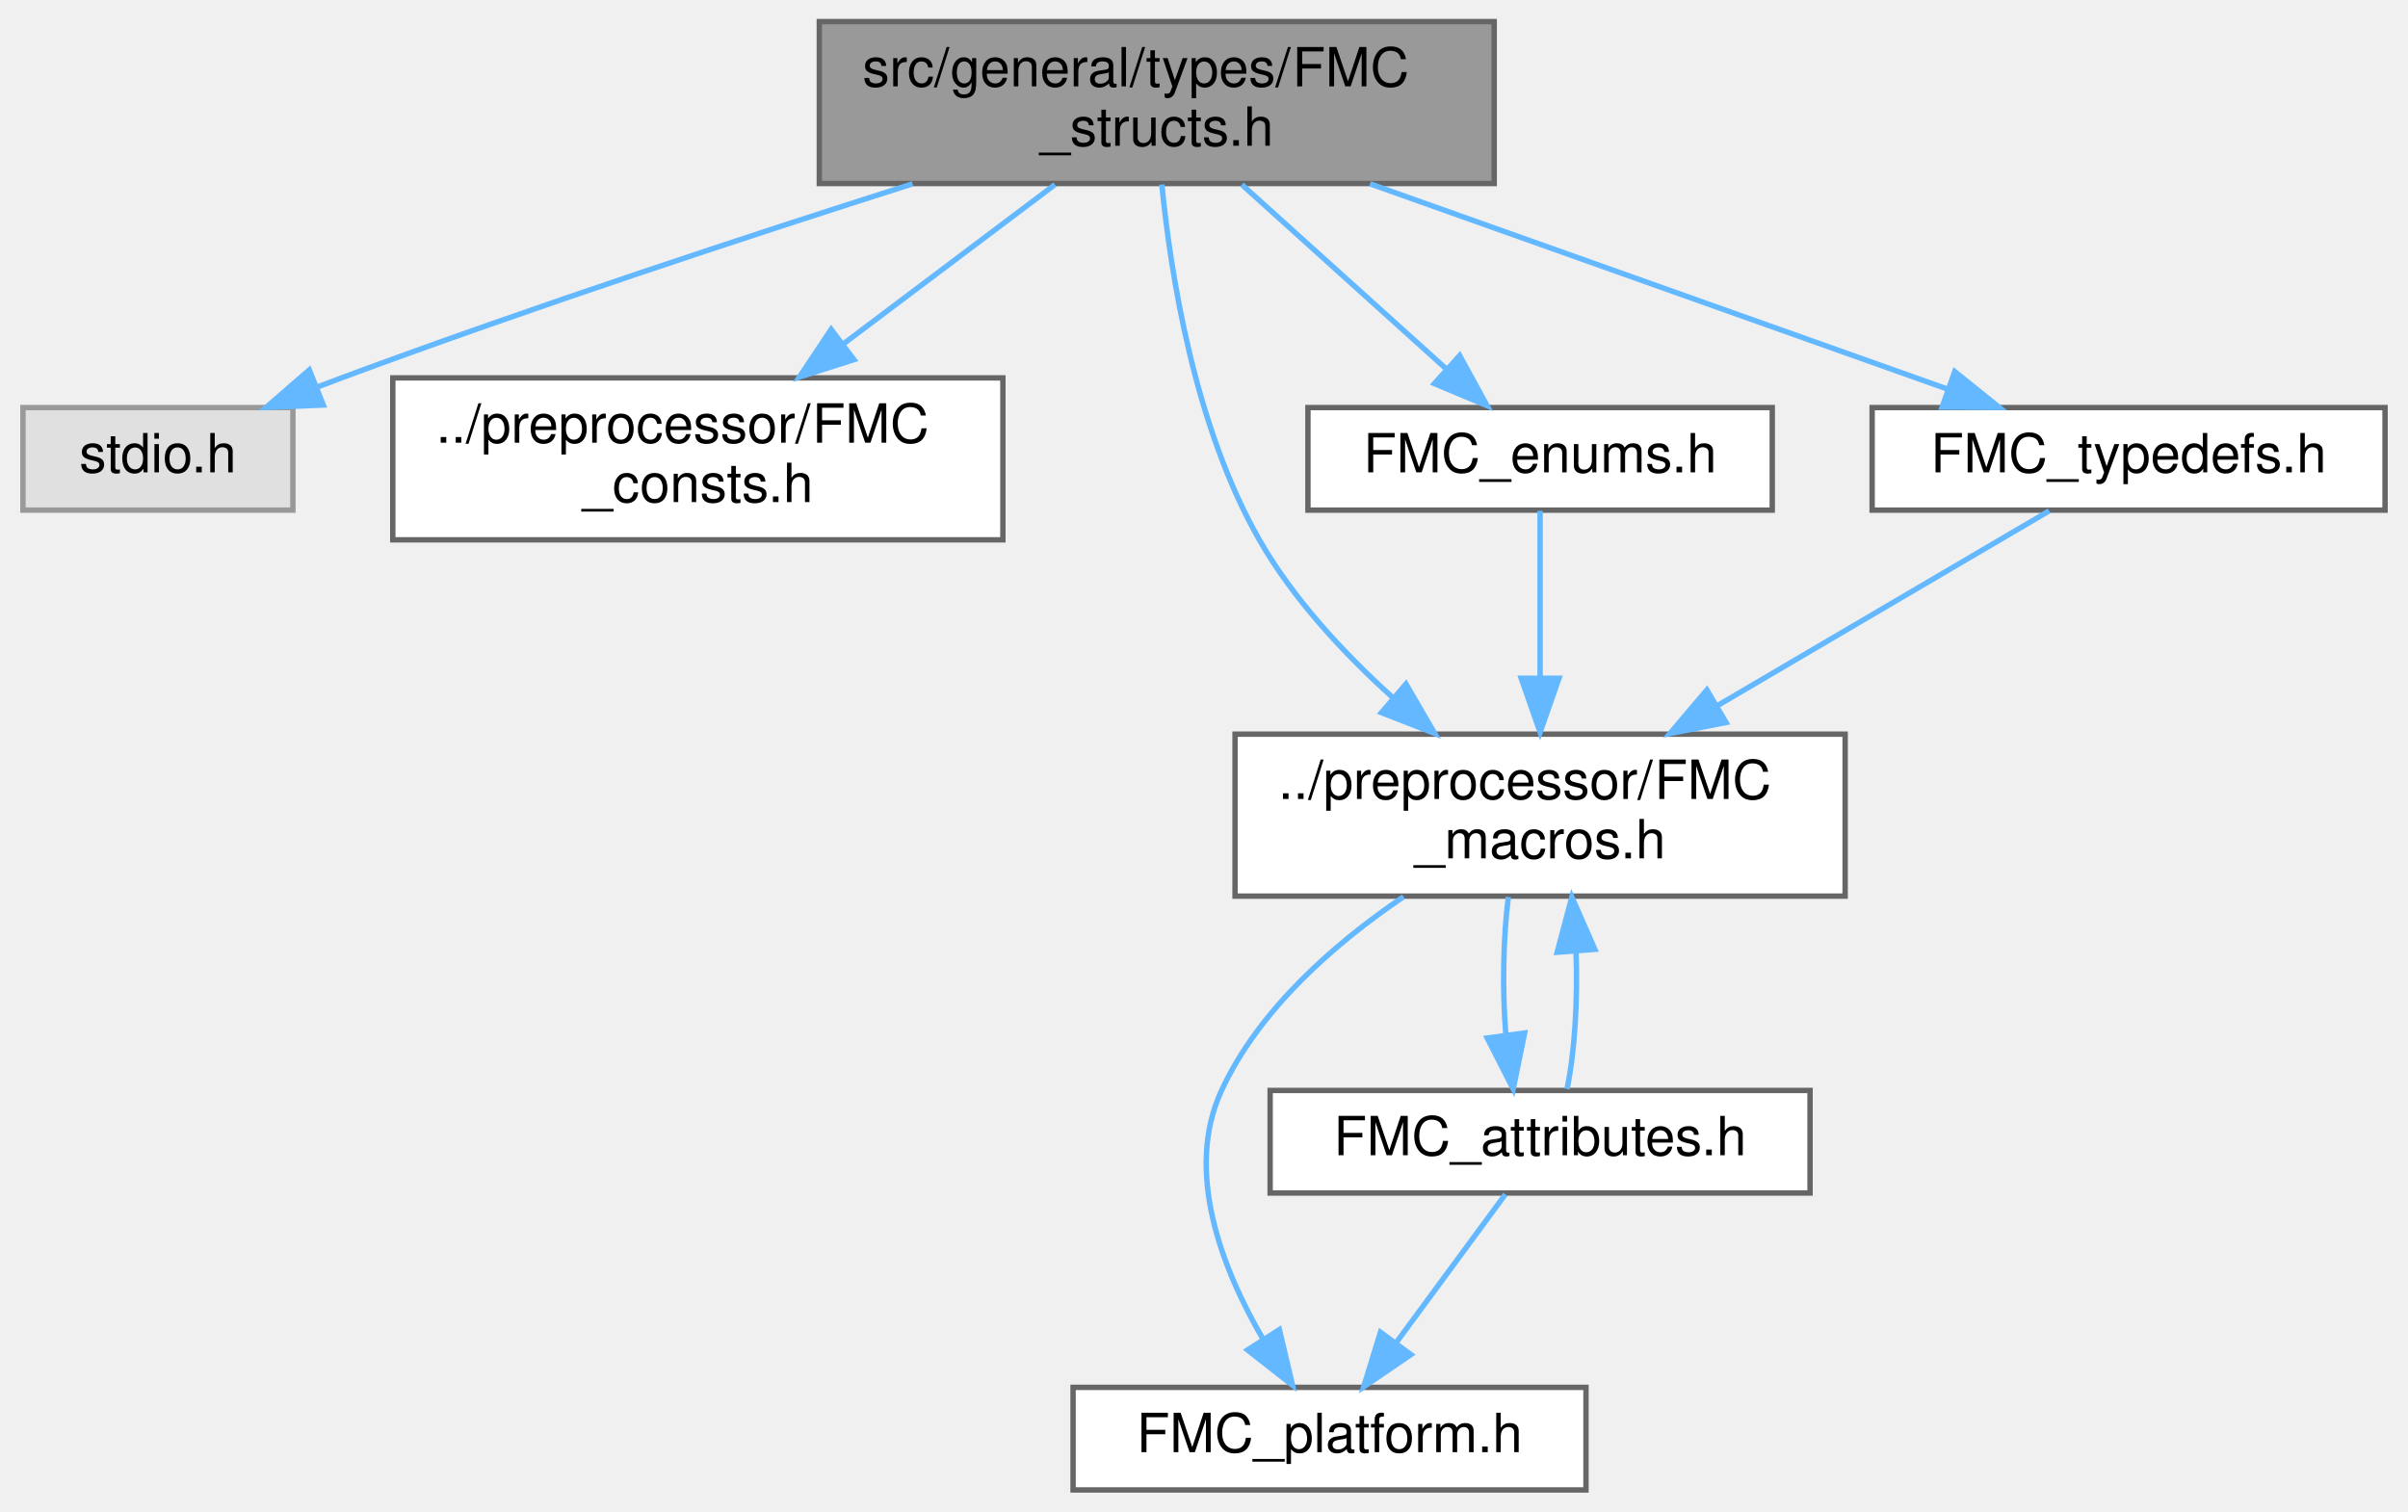
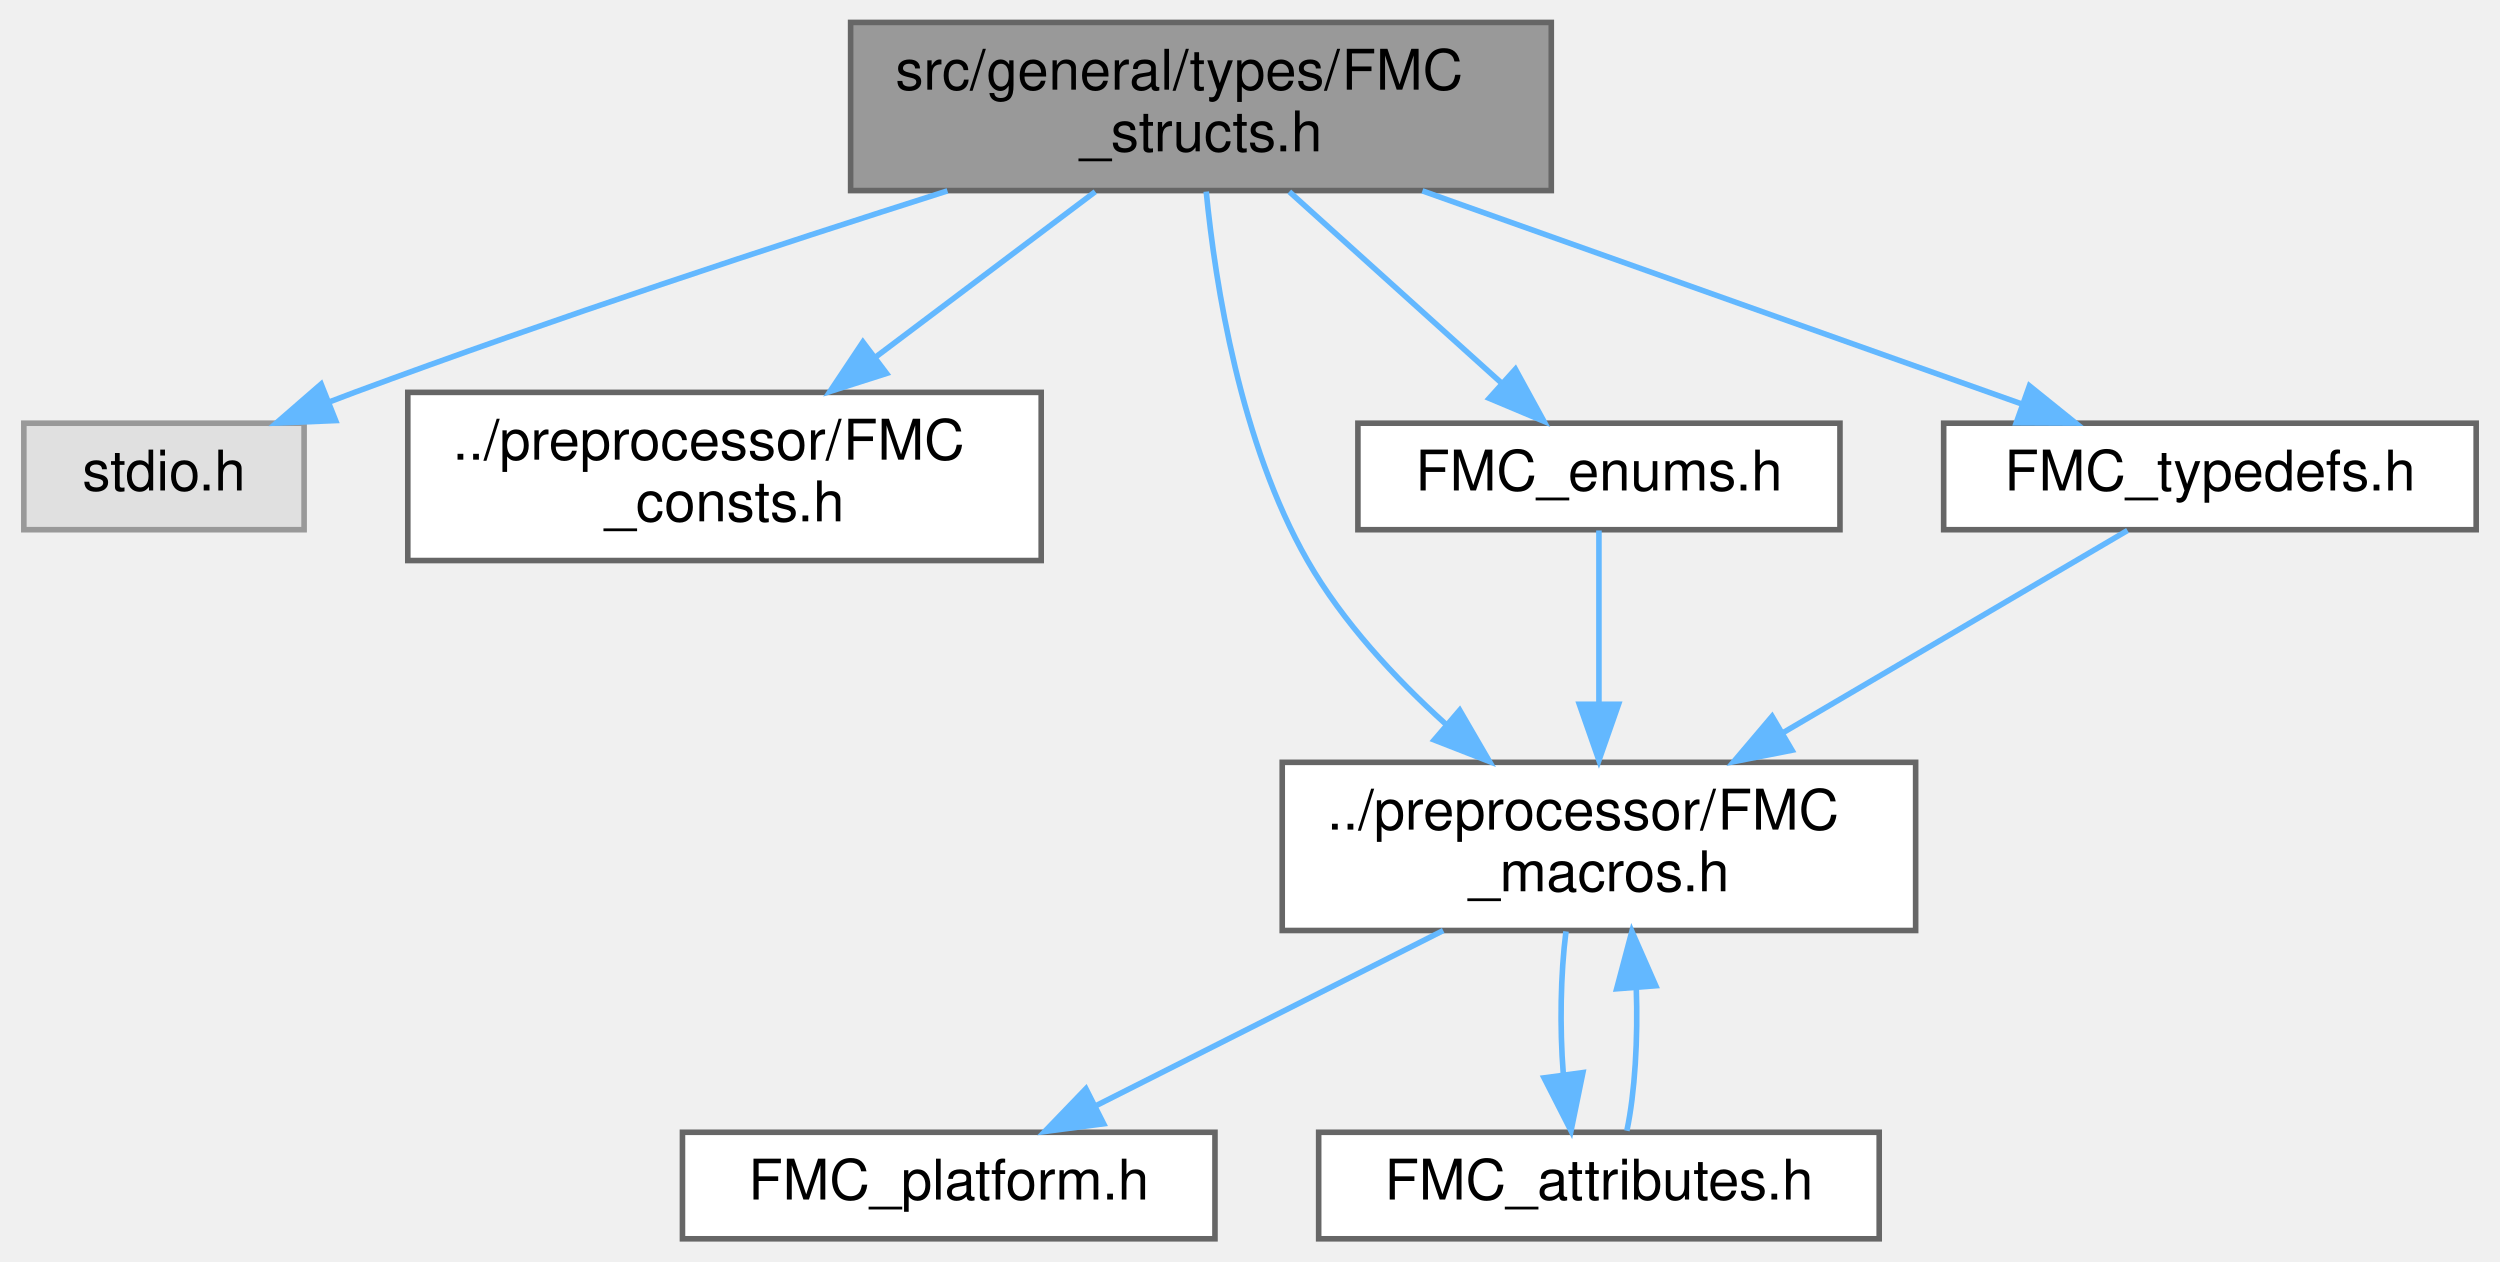
- <svg xmlns="http://www.w3.org/2000/svg" xmlns:xlink="http://www.w3.org/1999/xlink" width="446pt" height="280pt" viewBox="0.00 0.00 445.50 280.00">
-   <g id="graph0" class="graph" transform="scale(1 1) rotate(0) translate(4 276)">
+ <svg xmlns="http://www.w3.org/2000/svg" xmlns:xlink="http://www.w3.org/1999/xlink" width="446pt" height="225pt" viewBox="0.00 0.00 445.50 225.00">
+   <g id="graph0" class="graph" transform="scale(1 1) rotate(0) translate(4 221)">
    <g id="node1" class="node">
      <g id="a_node1">
        <a xlink:title=" ">
-           <polygon fill="#999999" stroke="#666666" points="272.5,-272 147.5,-272 147.5,-242 272.5,-242 272.5,-272" />
-           <text text-anchor="start" x="155.5" y="-260" font-family="Helvetica,sans-Serif" font-size="10.00">src/general/types/FMC</text>
-           <text text-anchor="middle" x="210" y="-249" font-family="Helvetica,sans-Serif" font-size="10.00">_structs.h</text>
+           <polygon fill="#999999" stroke="#666666" points="272.5,-217 147.5,-217 147.5,-187 272.5,-187 272.5,-217" />
+           <text text-anchor="start" x="155.5" y="-205" font-family="Helvetica,sans-Serif" font-size="10.00">src/general/types/FMC</text>
+           <text text-anchor="middle" x="210" y="-194" font-family="Helvetica,sans-Serif" font-size="10.00">_structs.h</text>
        </a>
      </g>
    </g>
    <g id="node2" class="node">
      <g id="a_node2">
        <a xlink:title=" ">
-           <polygon fill="#e0e0e0" stroke="#999999" points="50,-200.5 0,-200.5 0,-181.5 50,-181.5 50,-200.5" />
-           <text text-anchor="middle" x="25" y="-188.5" font-family="Helvetica,sans-Serif" font-size="10.00">stdio.h</text>
+           <polygon fill="#e0e0e0" stroke="#999999" points="50,-145.5 0,-145.5 0,-126.5 50,-126.5 50,-145.5" />
+           <text text-anchor="middle" x="25" y="-133.5" font-family="Helvetica,sans-Serif" font-size="10.00">stdio.h</text>
        </a>
      </g>
    </g>
    <g id="edge1" class="edge">
-       <path fill="none" stroke="#63b8ff" d="M164.78,-241.95C134.63,-232.36 94.21,-219.06 59,-206 57.58,-205.47 56.13,-204.92 54.67,-204.36" />
-       <polygon fill="#63b8ff" stroke="#63b8ff" points="55.63,-200.97 45.04,-200.53 53.04,-207.48 55.63,-200.97" />
+       <path fill="none" stroke="#63b8ff" d="M164.78,-186.95C134.63,-177.36 94.21,-164.06 59,-151 57.58,-150.47 56.13,-149.92 54.67,-149.36" />
+       <polygon fill="#63b8ff" stroke="#63b8ff" points="55.63,-145.97 45.04,-145.53 53.04,-152.48 55.63,-145.97" />
    </g>
    <g id="node3" class="node">
      <g id="a_node3">
        <a xlink:href="../../da/dd3/FMC__consts_8h.html" target="_top" xlink:title=" ">
-           <polygon fill="white" stroke="#666666" points="181.5,-206 68.5,-206 68.5,-176 181.5,-176 181.5,-206" />
-           <text text-anchor="start" x="76.5" y="-194" font-family="Helvetica,sans-Serif" font-size="10.00">../preprocessor/FMC</text>
-           <text text-anchor="middle" x="125" y="-183" font-family="Helvetica,sans-Serif" font-size="10.00">_consts.h</text>
+           <polygon fill="white" stroke="#666666" points="181.5,-151 68.5,-151 68.5,-121 181.5,-121 181.5,-151" />
+           <text text-anchor="start" x="76.5" y="-139" font-family="Helvetica,sans-Serif" font-size="10.00">../preprocessor/FMC</text>
+           <text text-anchor="middle" x="125" y="-128" font-family="Helvetica,sans-Serif" font-size="10.00">_consts.h</text>
        </a>
      </g>
    </g>
    <g id="edge2" class="edge">
-       <path fill="none" stroke="#63b8ff" d="M191.14,-241.8C179.58,-233.1 164.61,-221.82 151.83,-212.2" />
-       <polygon fill="#63b8ff" stroke="#63b8ff" points="153.91,-209.38 143.81,-206.16 149.69,-214.98 153.91,-209.38" />
+       <path fill="none" stroke="#63b8ff" d="M191.14,-186.8C179.58,-178.1 164.61,-166.82 151.83,-157.2" />
+       <polygon fill="#63b8ff" stroke="#63b8ff" points="153.91,-154.38 143.81,-151.16 149.69,-159.98 153.91,-154.38" />
    </g>
    <g id="node4" class="node">
      <g id="a_node4">
        <a xlink:href="../../d0/d28/FMC__macros_8h.html" target="_top" xlink:title=" ">
-           <polygon fill="white" stroke="#666666" points="337.5,-140 224.5,-140 224.5,-110 337.5,-110 337.5,-140" />
-           <text text-anchor="start" x="232.5" y="-128" font-family="Helvetica,sans-Serif" font-size="10.00">../preprocessor/FMC</text>
-           <text text-anchor="middle" x="281" y="-117" font-family="Helvetica,sans-Serif" font-size="10.00">_macros.h</text>
+           <polygon fill="white" stroke="#666666" points="337.5,-85 224.5,-85 224.5,-55 337.5,-55 337.5,-85" />
+           <text text-anchor="start" x="232.5" y="-73" font-family="Helvetica,sans-Serif" font-size="10.00">../preprocessor/FMC</text>
+           <text text-anchor="middle" x="281" y="-62" font-family="Helvetica,sans-Serif" font-size="10.00">_macros.h</text>
        </a>
      </g>
    </g>
    <g id="edge3" class="edge">
-       <path fill="none" stroke="#63b8ff" d="M210.94,-241.82C212.58,-225.1 217.03,-196.95 229,-176 235.25,-165.07 244.61,-155.01 253.67,-146.82" />
-       <polygon fill="#63b8ff" stroke="#63b8ff" points="256.16,-149.3 261.48,-140.14 251.61,-143.99 256.16,-149.3" />
+       <path fill="none" stroke="#63b8ff" d="M210.94,-186.82C212.58,-170.1 217.03,-141.95 229,-121 235.25,-110.07 244.61,-100.01 253.67,-91.82" />
+       <polygon fill="#63b8ff" stroke="#63b8ff" points="256.16,-94.3 261.48,-85.14 251.61,-88.99 256.16,-94.3" />
    </g>
    <g id="node7" class="node">
      <g id="a_node7">
        <a xlink:href="../../d6/d25/FMC__enums_8h.html" target="_top" xlink:title=" ">
-           <polygon fill="white" stroke="#666666" points="324,-200.5 238,-200.5 238,-181.5 324,-181.5 324,-200.5" />
-           <text text-anchor="middle" x="281" y="-188.5" font-family="Helvetica,sans-Serif" font-size="10.00">FMC_enums.h</text>
+           <polygon fill="white" stroke="#666666" points="324,-145.5 238,-145.5 238,-126.5 324,-126.5 324,-145.5" />
+           <text text-anchor="middle" x="281" y="-133.5" font-family="Helvetica,sans-Serif" font-size="10.00">FMC_enums.h</text>
        </a>
      </g>
    </g>
-     <g id="edge8" class="edge">
-       <path fill="none" stroke="#63b8ff" d="M225.76,-241.8C236.93,-231.72 251.94,-218.19 263.49,-207.78" />
-       <polygon fill="#63b8ff" stroke="#63b8ff" points="266.1,-210.14 271.19,-200.84 261.42,-204.94 266.1,-210.14" />
+     <g id="edge7" class="edge">
+       <path fill="none" stroke="#63b8ff" d="M225.76,-186.8C236.93,-176.72 251.94,-163.19 263.49,-152.78" />
+       <polygon fill="#63b8ff" stroke="#63b8ff" points="266.1,-155.14 271.19,-145.84 261.42,-149.94 266.1,-155.14" />
    </g>
    <g id="node8" class="node">
      <g id="a_node8">
        <a xlink:href="../../df/df8/FMC__typedefs_8h.html" target="_top" xlink:title=" ">
-           <polygon fill="white" stroke="#666666" points="437.5,-200.5 342.5,-200.5 342.5,-181.5 437.5,-181.5 437.5,-200.5" />
-           <text text-anchor="middle" x="390" y="-188.5" font-family="Helvetica,sans-Serif" font-size="10.00">FMC_typedefs.h</text>
+           <polygon fill="white" stroke="#666666" points="437.5,-145.5 342.5,-145.5 342.5,-126.5 437.5,-126.5 437.5,-145.5" />
+           <text text-anchor="middle" x="390" y="-133.5" font-family="Helvetica,sans-Serif" font-size="10.00">FMC_typedefs.h</text>
        </a>
      </g>
    </g>
-     <g id="edge10" class="edge">
-       <path fill="none" stroke="#63b8ff" d="M249.5,-241.95C281.49,-230.58 326.05,-214.74 356.35,-203.96" />
-       <polygon fill="#63b8ff" stroke="#63b8ff" points="357.8,-207.17 366.05,-200.52 355.45,-200.57 357.8,-207.17" />
+     <g id="edge9" class="edge">
+       <path fill="none" stroke="#63b8ff" d="M249.5,-186.95C281.49,-175.58 326.05,-159.74 356.35,-148.96" />
+       <polygon fill="#63b8ff" stroke="#63b8ff" points="357.8,-152.17 366.05,-145.52 355.45,-145.57 357.8,-152.17" />
    </g>
    <g id="node5" class="node">
      <g id="a_node5">
        <a xlink:href="../../d7/dff/FMC__platform_8h.html" target="_top" xlink:title=" ">
-           <polygon fill="white" stroke="#666666" points="289.5,-19 194.5,-19 194.5,0 289.5,0 289.5,-19" />
-           <text text-anchor="middle" x="242" y="-7" font-family="Helvetica,sans-Serif" font-size="10.00">FMC_platform.h</text>
+           <polygon fill="white" stroke="#666666" points="212.5,-19 117.5,-19 117.5,0 212.5,0 212.5,-19" />
+           <text text-anchor="middle" x="165" y="-7" font-family="Helvetica,sans-Serif" font-size="10.00">FMC_platform.h</text>
        </a>
      </g>
    </g>
    <g id="edge4" class="edge">
-       <path fill="none" stroke="#63b8ff" d="M255.7,-109.88C243.06,-101.31 229,-89.11 222,-74 215.04,-58.98 222.13,-40.89 229.73,-27.86" />
-       <polygon fill="#63b8ff" stroke="#63b8ff" points="232.71,-29.7 235.15,-19.39 226.81,-25.93 232.71,-29.7" />
+       <path fill="none" stroke="#63b8ff" d="M253.22,-54.99C234.38,-45.49 209.65,-33.02 191.16,-23.69" />
+       <polygon fill="#63b8ff" stroke="#63b8ff" points="192.64,-20.52 182.13,-19.14 189.48,-26.77 192.64,-20.52" />
    </g>
    <g id="node6" class="node">
      <g id="a_node6">
        <a xlink:href="../../d1/d2e/FMC__attributes_8h.html" target="_top" xlink:title=" ">
-           <polygon fill="white" stroke="#666666" points="331,-74 231,-74 231,-55 331,-55 331,-74" />
-           <text text-anchor="middle" x="281" y="-62" font-family="Helvetica,sans-Serif" font-size="10.00">FMC_attributes.h</text>
+           <polygon fill="white" stroke="#666666" points="331,-19 231,-19 231,0 331,0 331,-19" />
+           <text text-anchor="middle" x="281" y="-7" font-family="Helvetica,sans-Serif" font-size="10.00">FMC_attributes.h</text>
        </a>
      </g>
    </g>
    <g id="edge5" class="edge">
-       <path fill="none" stroke="#63b8ff" d="M275.12,-109.84C274.15,-102.21 273.99,-92.7 274.64,-84.45" />
-       <polygon fill="#63b8ff" stroke="#63b8ff" points="278.14,-84.65 276.02,-74.27 271.21,-83.71 278.14,-84.65" />
-     </g>
-     <g id="edge7" class="edge">
-       <path fill="none" stroke="#63b8ff" d="M285.98,-74.27C287.42,-81.03 287.98,-90.72 287.66,-99.75" />
-       <polygon fill="#63b8ff" stroke="#63b8ff" points="284.16,-99.6 286.88,-109.84 291.14,-100.14 284.16,-99.6" />
+       <path fill="none" stroke="#63b8ff" d="M275.12,-54.84C274.15,-47.21 273.99,-37.7 274.64,-29.45" />
+       <polygon fill="#63b8ff" stroke="#63b8ff" points="278.14,-29.65 276.02,-19.27 271.21,-28.71 278.14,-29.65" />
    </g>
    <g id="edge6" class="edge">
-       <path fill="none" stroke="#63b8ff" d="M274.56,-54.75C269.11,-47.34 261.14,-36.5 254.44,-27.41" />
-       <polygon fill="#63b8ff" stroke="#63b8ff" points="257.07,-25.07 248.32,-19.09 251.43,-29.22 257.07,-25.07" />
+       <path fill="none" stroke="#63b8ff" d="M285.98,-19.27C287.42,-26.03 287.98,-35.72 287.66,-44.75" />
+       <polygon fill="#63b8ff" stroke="#63b8ff" points="284.16,-44.6 286.88,-54.84 291.14,-45.14 284.16,-44.6" />
    </g>
-     <g id="edge9" class="edge">
-       <path fill="none" stroke="#63b8ff" d="M281,-181.37C281,-173.49 281,-161.45 281,-150.6" />
-       <polygon fill="#63b8ff" stroke="#63b8ff" points="284.5,-150.36 281,-140.36 277.5,-150.36 284.5,-150.36" />
+     <g id="edge8" class="edge">
+       <path fill="none" stroke="#63b8ff" d="M281,-126.37C281,-118.49 281,-106.45 281,-95.6" />
+       <polygon fill="#63b8ff" stroke="#63b8ff" points="284.5,-95.36 281,-85.36 277.5,-95.36 284.5,-95.36" />
    </g>
-     <g id="edge11" class="edge">
-       <path fill="none" stroke="#63b8ff" d="M375.3,-181.37C359.61,-172.16 334.24,-157.26 313.76,-145.24" />
-       <polygon fill="#63b8ff" stroke="#63b8ff" points="315.44,-142.16 305.04,-140.12 311.89,-148.2 315.44,-142.16" />
+     <g id="edge10" class="edge">
+       <path fill="none" stroke="#63b8ff" d="M375.3,-126.37C359.61,-117.16 334.24,-102.26 313.76,-90.24" />
+       <polygon fill="#63b8ff" stroke="#63b8ff" points="315.44,-87.16 305.04,-85.12 311.89,-93.2 315.44,-87.16" />
    </g>
  </g>
</svg>
